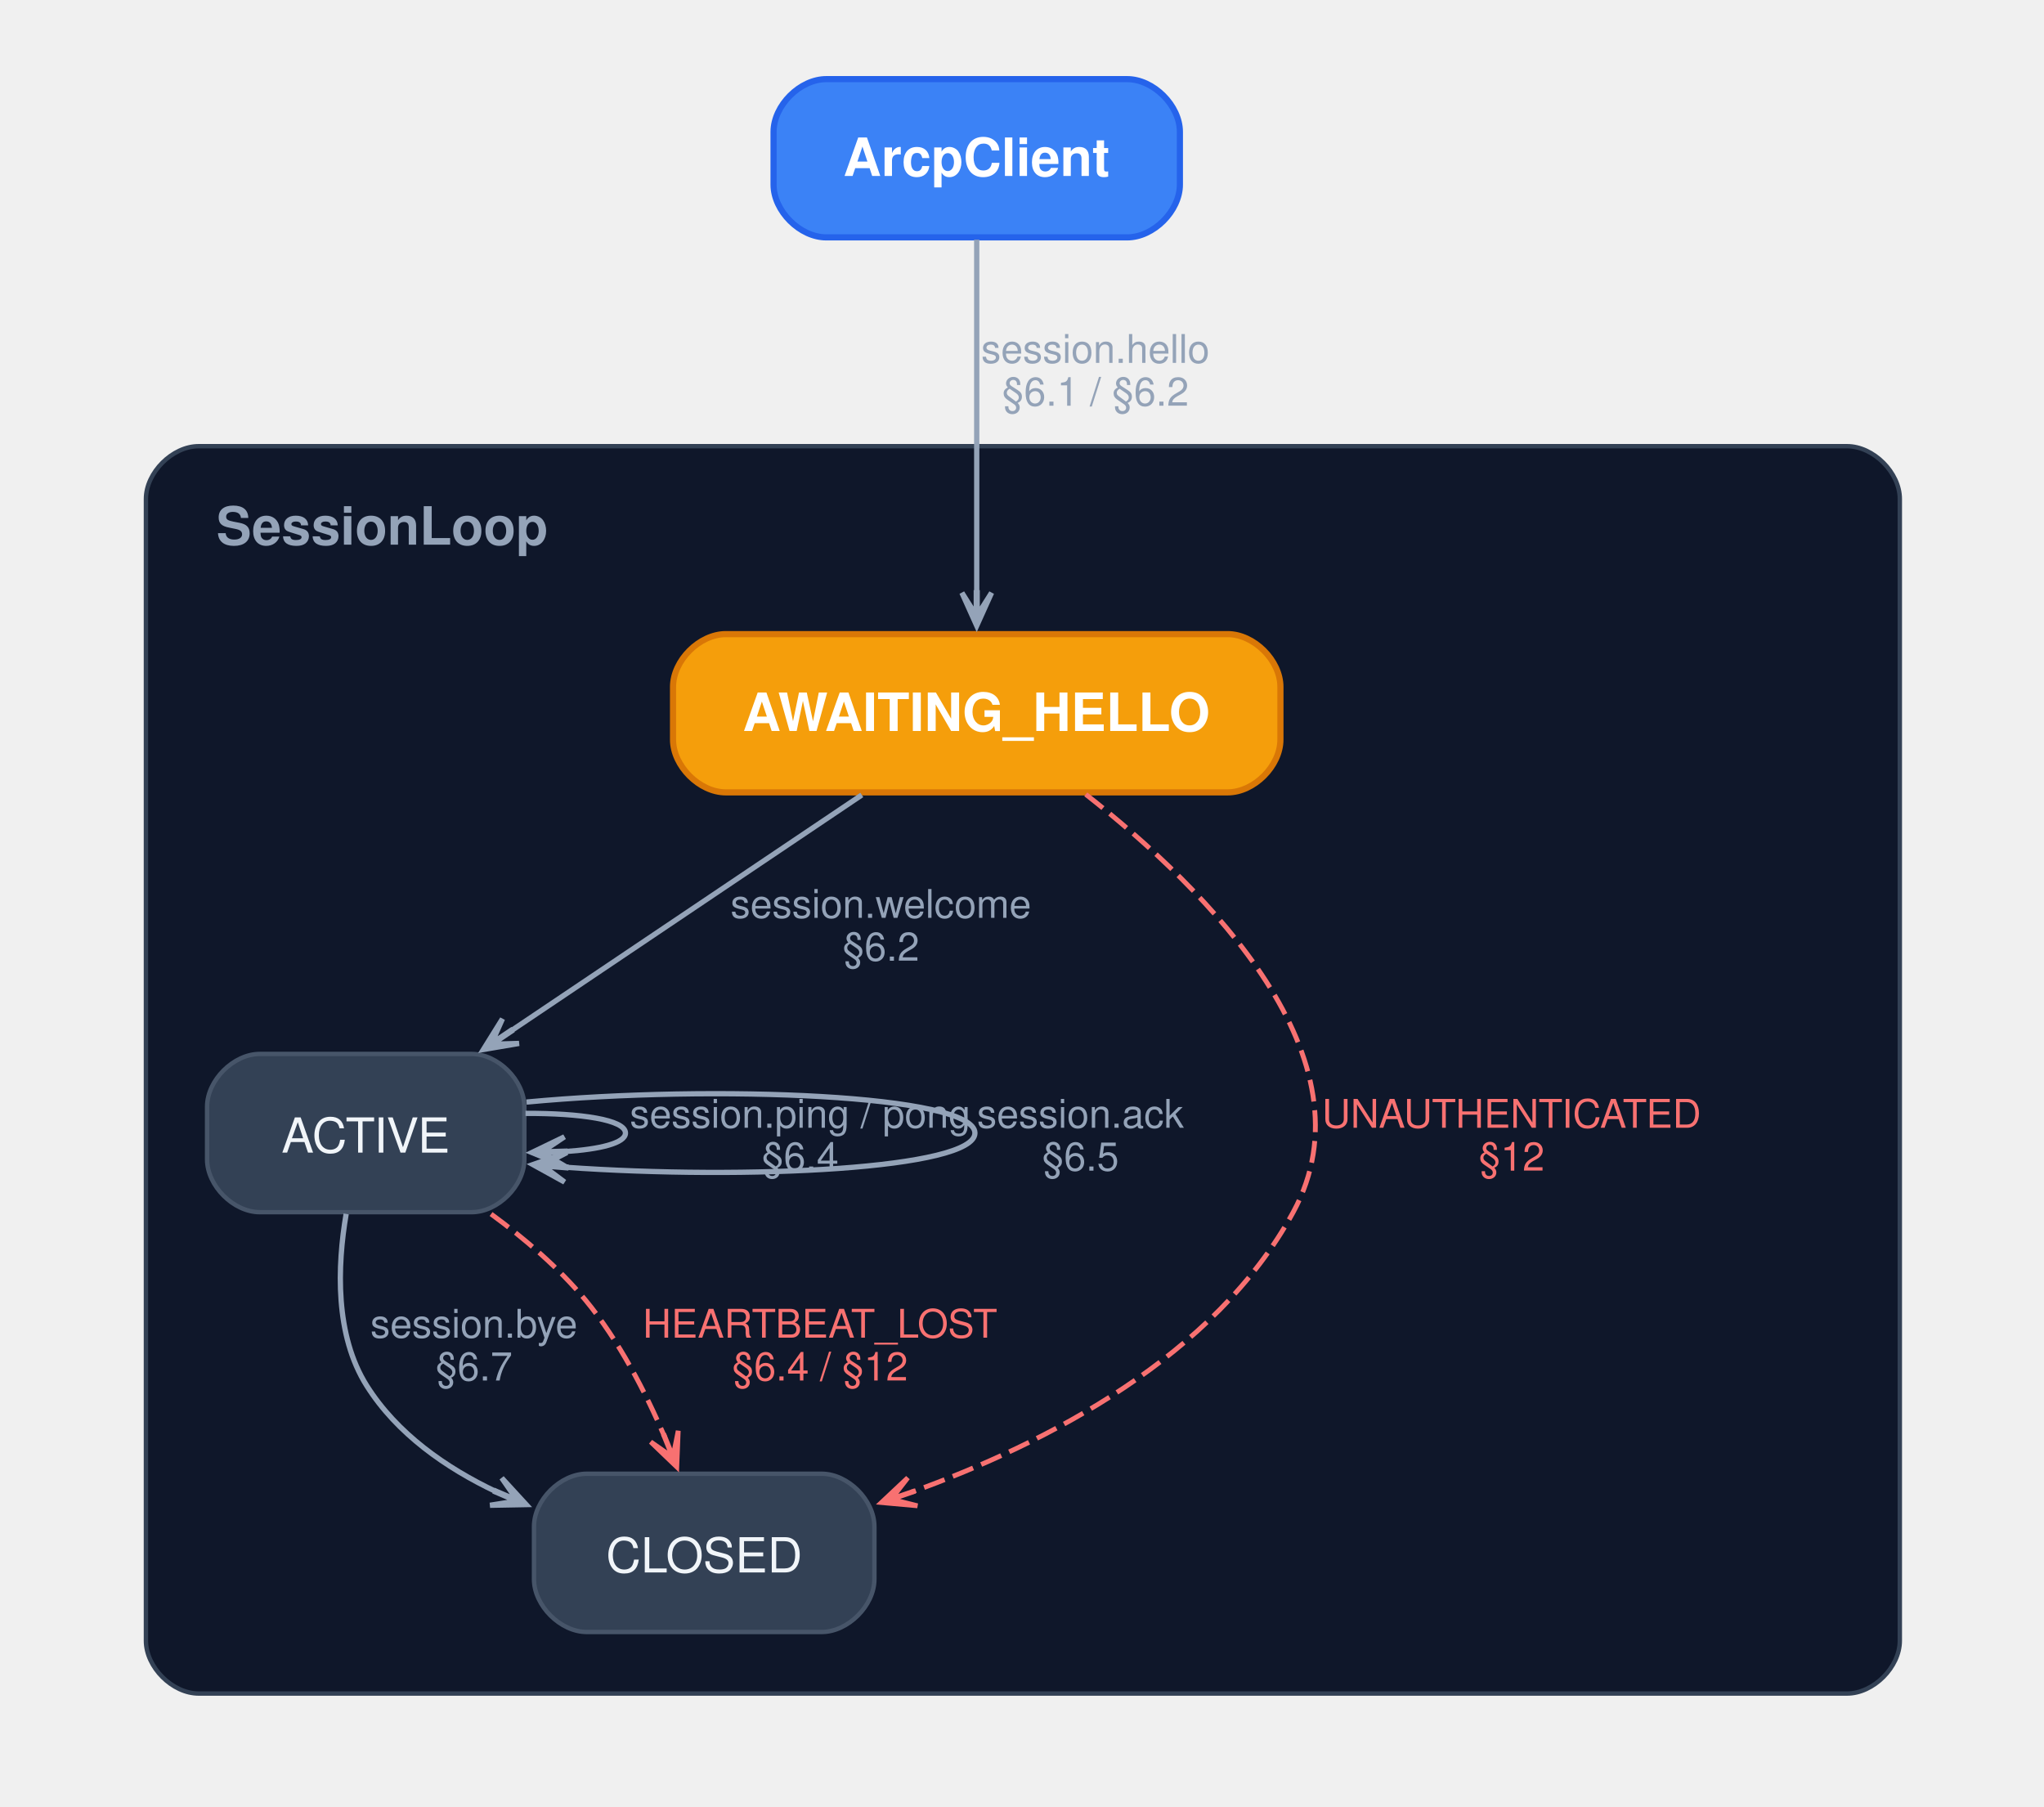
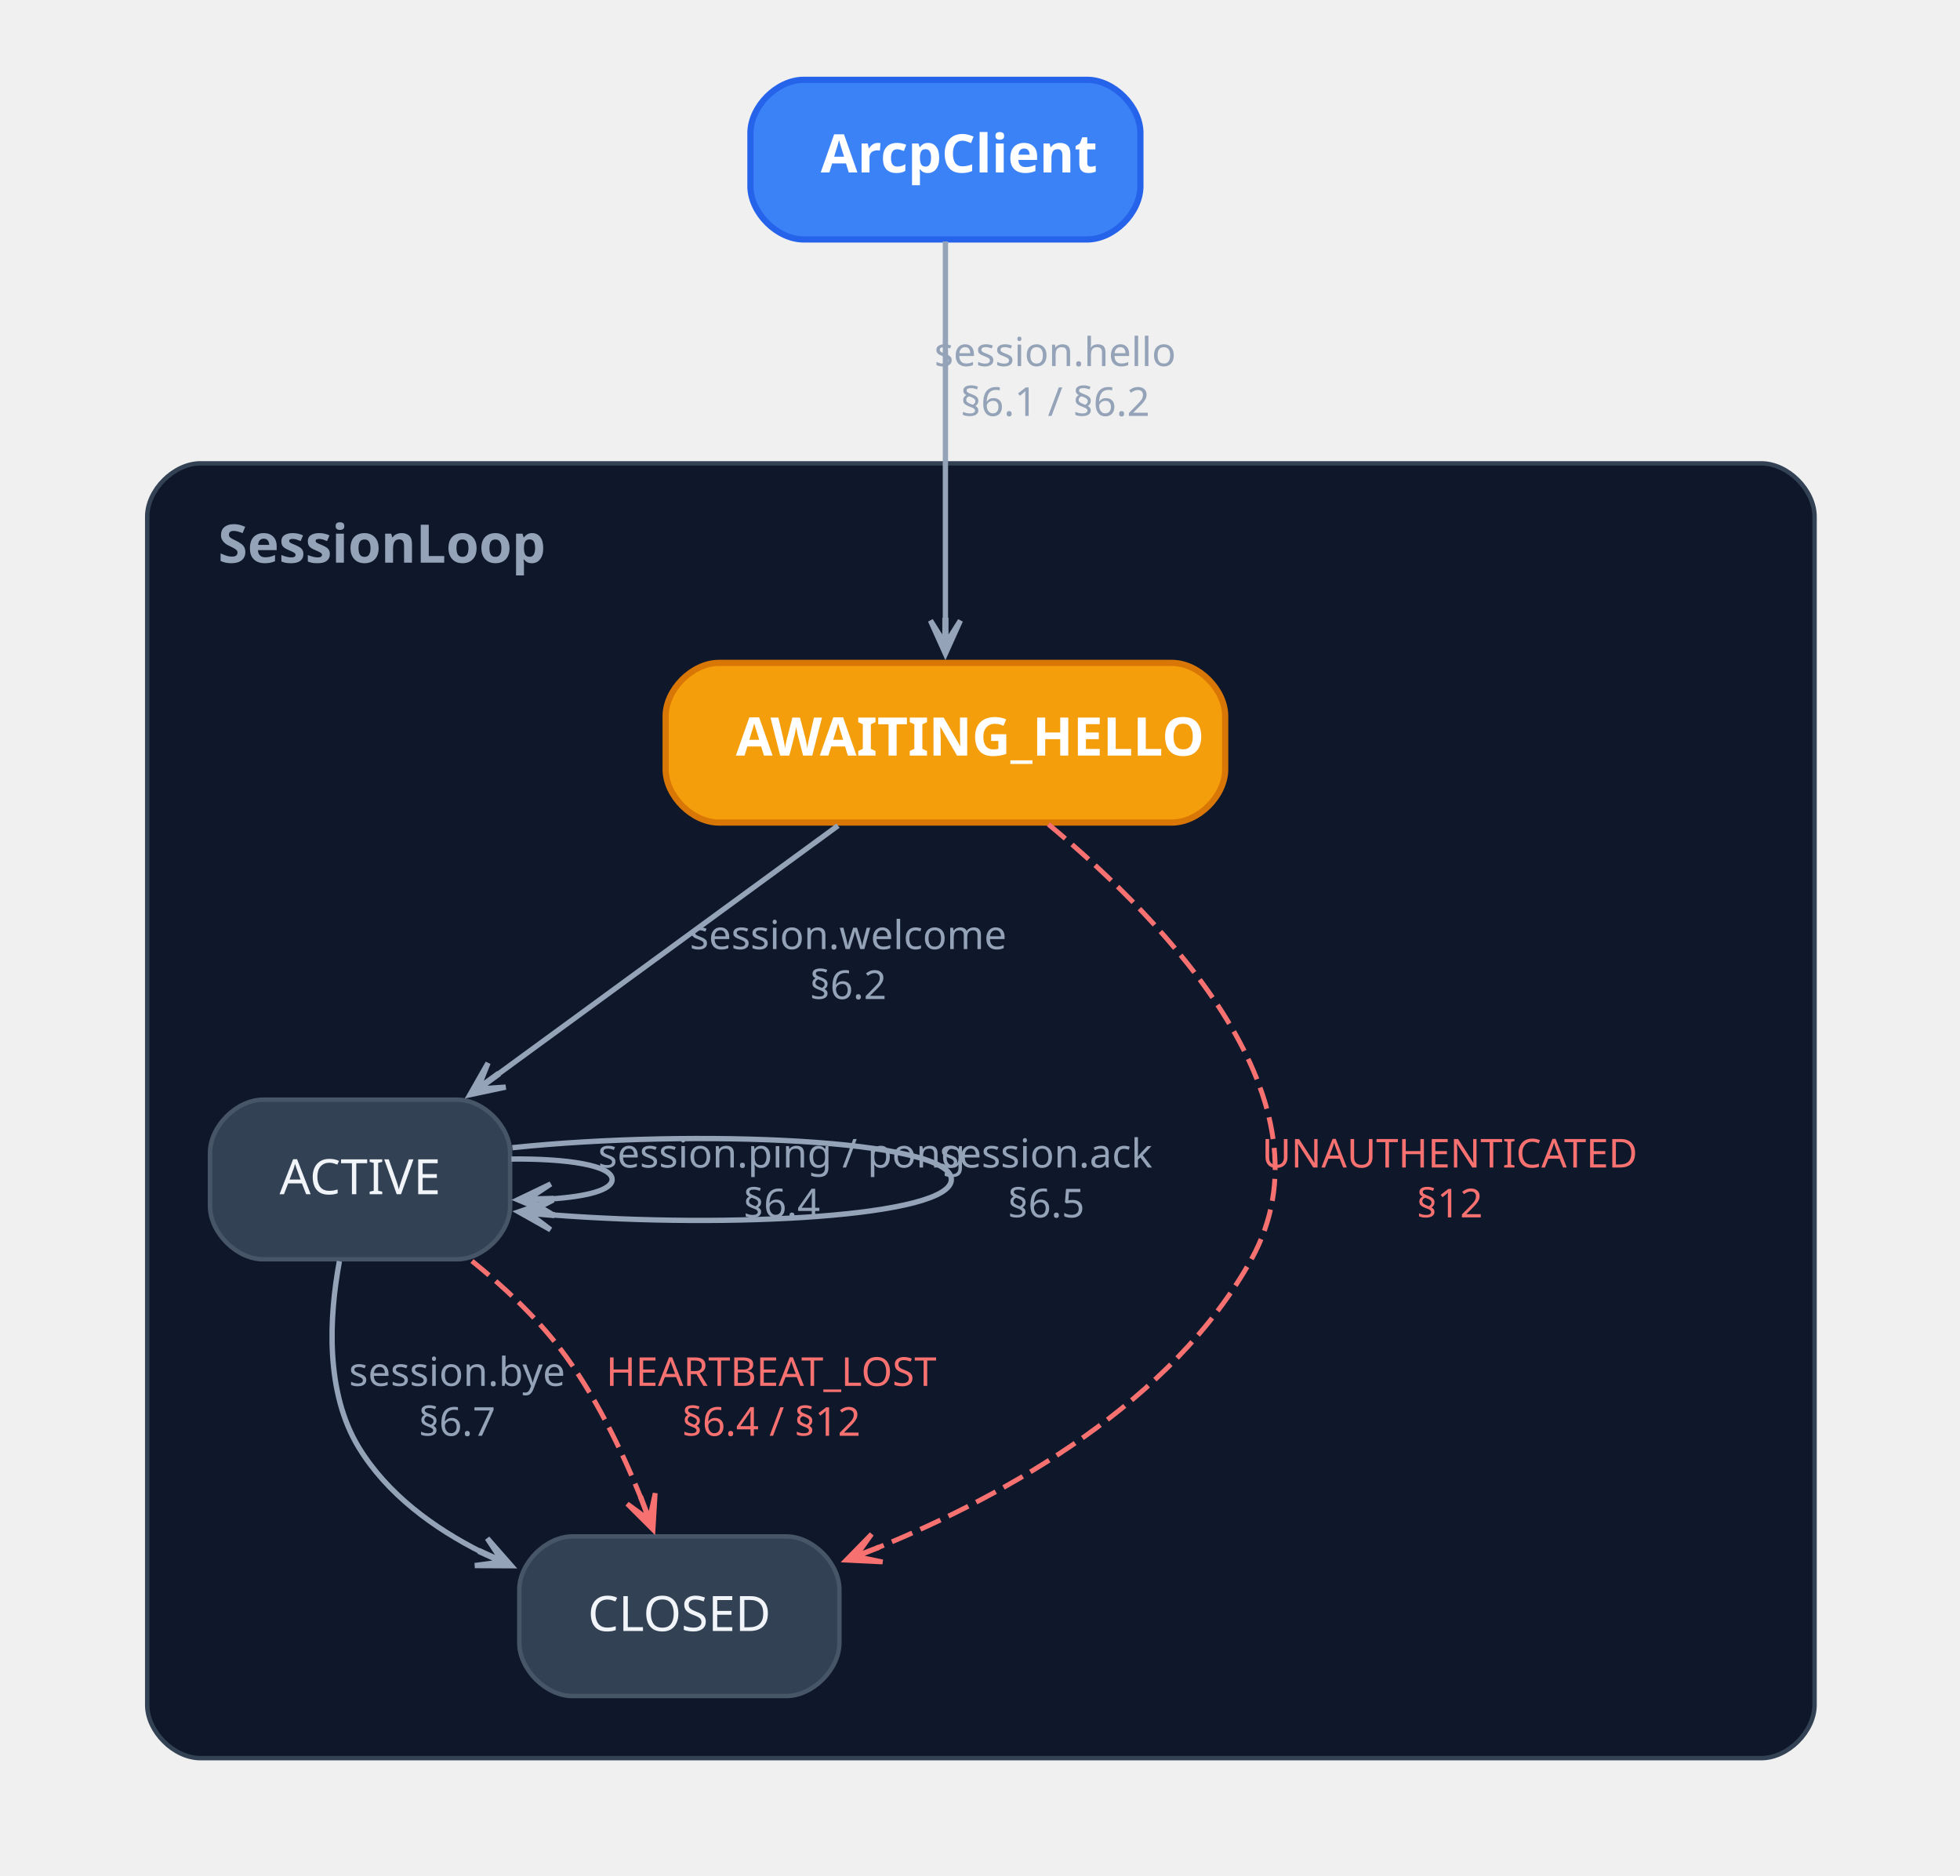
- <svg xmlns="http://www.w3.org/2000/svg" width="465pt" height="411pt" viewBox="0.00 0.00 465.00 411.00">
-   <g id="graph0" class="graph" transform="scale(1 1) rotate(0) translate(25.2 393.25)">
+ <svg xmlns="http://www.w3.org/2000/svg" width="442pt" height="423pt" viewBox="0.00 0.00 442.00 423.00">
+   <g id="graph0" class="graph" transform="scale(1 1) rotate(0) translate(25.2 404.5)">
    <g id="clust1" class="cluster">
-       <path fill="#0f172a" stroke="#334155" d="M20,-8C20,-8 395,-8 395,-8 401,-8 407,-14 407,-20 407,-20 407,-279.75 407,-279.75 407,-285.75 401,-291.75 395,-291.75 395,-291.75 20,-291.75 20,-291.75 14,-291.75 8,-285.75 8,-279.75 8,-279.75 8,-20 8,-20 8,-14 14,-8 20,-8" />
-       <text xml:space="preserve" text-anchor="start" x="24" y="-269.35" font-family="Helvetica,sans-Serif" font-weight="bold" font-size="12.00" fill="#94a3b8">SessionLoop</text>
+       <path fill="#0f172a" stroke="#334155" d="M20,-8C20,-8 372,-8 372,-8 378,-8 384,-14 384,-20 384,-20 384,-288 384,-288 384,-294 378,-300 372,-300 372,-300 20,-300 20,-300 14,-300 8,-294 8,-288 8,-288 8,-20 8,-20 8,-14 14,-8 20,-8" />
+       <text xml:space="preserve" text-anchor="start" x="24" y="-277.6" font-family="TT Commons Pro Trial" font-weight="bold" font-size="12.00" fill="#94a3b8">SessionLoop</text>
    </g>
    <g id="node1" class="node">
-       <path fill="#3b82f6" stroke="#2563eb" stroke-width="1.4" d="M231.22,-375.25C231.22,-375.25 162.78,-375.25 162.78,-375.25 156.78,-375.25 150.78,-369.25 150.78,-363.25 150.78,-363.25 150.78,-351.25 150.78,-351.25 150.78,-345.25 156.78,-339.25 162.78,-339.25 162.78,-339.25 231.22,-339.25 231.22,-339.25 237.22,-339.25 243.22,-345.25 243.22,-351.25 243.22,-351.25 243.22,-363.25 243.22,-363.25 243.22,-369.25 237.22,-375.25 231.22,-375.25" />
-       <text xml:space="preserve" text-anchor="start" x="166.62" y="-353.23" font-family="Helvetica,sans-Serif" font-weight="bold" font-size="12.00" fill="white">ArcpClient</text>
+       <path fill="#3b82f6" stroke="#2563eb" stroke-width="1.4" d="M219.97,-386.5C219.97,-386.5 156.03,-386.5 156.03,-386.5 150.03,-386.5 144.03,-380.5 144.03,-374.5 144.03,-374.5 144.03,-362.5 144.03,-362.5 144.03,-356.5 150.03,-350.5 156.03,-350.5 156.03,-350.5 219.97,-350.5 219.97,-350.5 225.97,-350.5 231.97,-356.5 231.97,-362.5 231.97,-362.5 231.97,-374.5 231.97,-374.5 231.97,-380.5 225.97,-386.5 219.97,-386.5" />
+       <text xml:space="preserve" text-anchor="start" x="159.88" y="-365.6" font-family="TT Commons Pro Trial" font-weight="bold" font-size="12.00" fill="white">ArcpClient</text>
    </g>
    <g id="node2" class="node">
-       <path fill="#f59e0b" stroke="#d97706" stroke-width="1.4" d="M254.09,-249C254.09,-249 139.91,-249 139.91,-249 133.91,-249 127.91,-243 127.91,-237 127.91,-237 127.91,-225 127.91,-225 127.91,-219 133.91,-213 139.91,-213 139.91,-213 254.09,-213 254.09,-213 260.09,-213 266.09,-219 266.09,-225 266.09,-225 266.09,-237 266.09,-237 266.09,-243 260.09,-249 254.09,-249" />
-       <text xml:space="preserve" text-anchor="start" x="143.75" y="-226.97" font-family="Helvetica,sans-Serif" font-weight="bold" font-size="12.00" fill="white">AWAITING_HELLO</text>
+       <path fill="#f59e0b" stroke="#d97706" stroke-width="1.4" d="M239.09,-255C239.09,-255 136.91,-255 136.91,-255 130.91,-255 124.91,-249 124.91,-243 124.91,-243 124.91,-231 124.91,-231 124.91,-225 130.91,-219 136.91,-219 136.91,-219 239.09,-219 239.09,-219 245.09,-219 251.09,-225 251.09,-231 251.09,-231 251.09,-243 251.09,-243 251.09,-249 245.09,-255 239.09,-255" />
+       <text xml:space="preserve" text-anchor="start" x="140.75" y="-234.1" font-family="TT Commons Pro Trial" font-weight="bold" font-size="12.00" fill="white">AWAITING_HELLO</text>
    </g>
    <g id="edge1" class="edge">
-       <path fill="none" stroke="#94a3b8" stroke-width="1.2" d="M197,-338.71C197,-317.71 197,-282.35 197,-258.13" />
-       <polygon fill="#94a3b8" stroke="#94a3b8" stroke-width="1.2" points="197,-250.91 200.38,-258.41 197.1,-253.2 197.1,-258.41 197,-258.41 196.9,-258.41 196.9,-253.2 193.63,-258.41 197,-250.91" />
-       <text xml:space="preserve" text-anchor="middle" x="224" y="-310.7" font-family="Helvetica,sans-Serif" font-size="9.00" fill="#94a3b8">session.hello</text>
-       <text xml:space="preserve" text-anchor="middle" x="224" y="-300.95" font-family="Helvetica,sans-Serif" font-size="9.00" fill="#94a3b8">§6.1 / §6.2</text>
+       <path fill="none" stroke="#94a3b8" stroke-width="1.2" d="M188,-350.04C188,-328.02 188,-289.98 188,-264.41" />
+       <polygon fill="#94a3b8" stroke="#94a3b8" stroke-width="1.2" points="188,-257.06 191.38,-264.56 188.1,-259.35 188.1,-264.56 188,-264.56 187.9,-264.56 187.9,-259.35 184.63,-264.56 188,-257.06" />
+       <text xml:space="preserve" text-anchor="middle" x="212.75" y="-321.95" font-family="TT Commons Pro Trial" font-size="9.00" fill="#94a3b8">session.hello</text>
+       <text xml:space="preserve" text-anchor="middle" x="212.75" y="-310.7" font-family="TT Commons Pro Trial" font-size="9.00" fill="#94a3b8">§6.1 / §6.2</text>
    </g>
    <g id="node3" class="node">
-       <path fill="#334155" stroke="#475569" d="M82.09,-153.5C82.09,-153.5 33.91,-153.5 33.91,-153.5 27.91,-153.5 21.91,-147.5 21.91,-141.5 21.91,-141.5 21.91,-129.5 21.91,-129.5 21.91,-123.5 27.91,-117.5 33.91,-117.5 33.91,-117.5 82.09,-117.5 82.09,-117.5 88.09,-117.5 94.09,-123.5 94.09,-129.5 94.09,-129.5 94.09,-141.5 94.09,-141.5 94.09,-147.5 88.09,-153.5 82.09,-153.5" />
-       <text xml:space="preserve" text-anchor="middle" x="58" y="-131.05" font-family="Helvetica,sans-Serif" font-size="11.00" fill="#f1f5f9">ACTIVE</text>
+       <path fill="#334155" stroke="#475569" d="M77.84,-156.5C77.84,-156.5 34.16,-156.5 34.16,-156.5 28.16,-156.5 22.16,-150.5 22.16,-144.5 22.16,-144.5 22.16,-132.5 22.16,-132.5 22.16,-126.5 28.16,-120.5 34.16,-120.5 34.16,-120.5 77.84,-120.5 77.84,-120.5 83.84,-120.5 89.84,-126.5 89.84,-132.5 89.84,-132.5 89.84,-144.5 89.84,-144.5 89.84,-150.5 83.84,-156.5 77.84,-156.5" />
+       <text xml:space="preserve" text-anchor="middle" x="56" y="-135.18" font-family="TT Commons Pro Trial" font-size="11.00" fill="#f1f5f9">ACTIVE</text>
    </g>
    <g id="edge2" class="edge">
-       <path fill="none" stroke="#94a3b8" stroke-width="1.2" d="M170.86,-212.41C148.19,-197.17 115.29,-175.03 90.85,-158.6" />
-       <polygon fill="#94a3b8" stroke="#94a3b8" stroke-width="1.2" points="84.77,-154.51 92.88,-155.89 86.73,-155.7 91.05,-158.61 90.99,-158.69 90.94,-158.78 86.61,-155.87 89.11,-161.49 84.77,-154.51" />
-       <text xml:space="preserve" text-anchor="middle" x="175.2" y="-184.45" font-family="Helvetica,sans-Serif" font-size="9.00" fill="#94a3b8">session.welcome</text>
-       <text xml:space="preserve" text-anchor="middle" x="175.2" y="-174.7" font-family="Helvetica,sans-Serif" font-size="9.00" fill="#94a3b8">§6.2</text>
+       <path fill="none" stroke="#94a3b8" stroke-width="1.2" d="M163.79,-218.3C142.07,-202.42 110.09,-179.05 86.61,-161.88" />
+       <polygon fill="#94a3b8" stroke="#94a3b8" stroke-width="1.2" points="80.79,-157.63 88.84,-159.33 82.7,-158.9 86.91,-161.97 86.85,-162.05 86.79,-162.13 82.58,-159.06 84.86,-164.78 80.79,-157.63" />
+       <text xml:space="preserve" text-anchor="middle" x="166.07" y="-190.45" font-family="TT Commons Pro Trial" font-size="9.00" fill="#94a3b8">session.welcome</text>
+       <text xml:space="preserve" text-anchor="middle" x="166.07" y="-179.2" font-family="TT Commons Pro Trial" font-size="9.00" fill="#94a3b8">§6.2</text>
    </g>
    <g id="node4" class="node">
-       <path fill="#334155" stroke="#475569" d="M161.72,-58C161.72,-58 108.28,-58 108.28,-58 102.28,-58 96.28,-52 96.28,-46 96.28,-46 96.28,-34 96.28,-34 96.28,-28 102.28,-22 108.28,-22 108.28,-22 161.72,-22 161.72,-22 167.72,-22 173.72,-28 173.72,-34 173.72,-34 173.72,-46 173.72,-46 173.72,-52 167.72,-58 161.72,-58" />
-       <text xml:space="preserve" text-anchor="middle" x="135" y="-35.55" font-family="Helvetica,sans-Serif" font-size="11.00" fill="#f1f5f9">CLOSED</text>
+       <path fill="#334155" stroke="#475569" d="M152.09,-58C152.09,-58 103.91,-58 103.91,-58 97.91,-58 91.91,-52 91.91,-46 91.91,-46 91.91,-34 91.91,-34 91.91,-28 97.91,-22 103.91,-22 103.91,-22 152.09,-22 152.09,-22 158.09,-22 164.09,-28 164.09,-34 164.09,-34 164.09,-46 164.09,-46 164.09,-52 158.09,-58 152.09,-58" />
+       <text xml:space="preserve" text-anchor="middle" x="128" y="-36.67" font-family="TT Commons Pro Trial" font-size="11.00" fill="#f1f5f9">CLOSED</text>
    </g>
    <g id="edge6" class="edge">
-       <path fill="none" stroke="#f87171" stroke-width="1.1" stroke-dasharray="5,2" d="M221.81,-212.55C249.45,-190.83 287.94,-152.34 269,-117.5 251.2,-84.77 213.2,-65.03 182.19,-53.82" />
-       <polygon fill="#f87171" stroke="#f87171" stroke-width="1.1" points="175.33,-51.45 183.52,-50.71 177.63,-52.19 182.44,-53.85 182.42,-53.9 182.4,-53.94 177.59,-52.28 181.32,-57.09 175.33,-51.45" />
-       <text xml:space="preserve" text-anchor="middle" x="318.67" y="-136.7" font-family="Helvetica,sans-Serif" font-size="9.00" fill="#f87171">UNAUTHENTICATED</text>
-       <text xml:space="preserve" text-anchor="middle" x="318.67" y="-126.95" font-family="Helvetica,sans-Serif" font-size="9.00" fill="#f87171">§12</text>
+       <path fill="none" stroke="#f87171" stroke-width="1.1" stroke-dasharray="5,2" d="M211.23,-218.6C238.19,-196.16 276.59,-155.84 257,-120.5 239.16,-88.32 202.32,-67.57 172.55,-55.37" />
+       <polygon fill="#f87171" stroke="#f87171" stroke-width="1.1" points="165.62,-52.65 173.83,-52.25 167.88,-53.48 172.61,-55.34 172.6,-55.39 172.58,-55.44 167.84,-53.57 171.36,-58.53 165.62,-52.65" />
+       <text xml:space="preserve" text-anchor="middle" x="301.73" y="-141.2" font-family="TT Commons Pro Trial" font-size="9.00" fill="#f87171">UNAUTHENTICATED</text>
+       <text xml:space="preserve" text-anchor="middle" x="301.73" y="-129.95" font-family="TT Commons Pro Trial" font-size="9.00" fill="#f87171">§12</text>
    </g>
    <g id="edge3" class="edge">
-       <path fill="none" stroke="#94a3b8" stroke-width="1.2" d="M94.35,-139.98C106.93,-140.02 117.09,-138.53 117.09,-135.5 117.09,-133.23 111.38,-131.82 103.21,-131.28" />
-       <polygon fill="#94a3b8" stroke="#94a3b8" stroke-width="1.2" points="95.81,-131.07 103.41,-127.91 98.1,-131.03 103.31,-131.18 103.31,-131.28 103.31,-131.38 98.1,-131.23 103.21,-134.65 95.81,-131.07" />
-       <text xml:space="preserve" text-anchor="middle" x="156.84" y="-136.7" font-family="Helvetica,sans-Serif" font-size="9.00" fill="#94a3b8">session.ping / pong</text>
-       <text xml:space="preserve" text-anchor="middle" x="156.84" y="-126.95" font-family="Helvetica,sans-Serif" font-size="9.00" fill="#94a3b8">§6.4</text>
+       <path fill="none" stroke="#94a3b8" stroke-width="1.2" d="M90.13,-143.11C102.61,-143.24 112.84,-141.7 112.84,-138.5 112.84,-136.1 107.09,-134.64 98.94,-134.11" />
+       <polygon fill="#94a3b8" stroke="#94a3b8" stroke-width="1.2" points="91.59,-133.93 99.17,-130.74 93.88,-133.88 99.09,-134.01 99.09,-134.11 99.08,-134.21 93.87,-134.08 99,-137.49 91.59,-133.93" />
+       <text xml:space="preserve" text-anchor="middle" x="151.09" y="-141.2" font-family="TT Commons Pro Trial" font-size="9.00" fill="#94a3b8">session.ping / pong</text>
+       <text xml:space="preserve" text-anchor="middle" x="151.09" y="-129.95" font-family="TT Commons Pro Trial" font-size="9.00" fill="#94a3b8">§6.4</text>
    </g>
    <g id="edge4" class="edge">
-       <path fill="none" stroke="#94a3b8" stroke-width="1.2" d="M94.58,-142.55C137.24,-146.57 196.59,-144.22 196.59,-135.5 196.59,-127.36 144.86,-124.77 103.28,-127.73" />
-       <polygon fill="#94a3b8" stroke="#94a3b8" stroke-width="1.2" points="96.04,-128.33 103.24,-124.35 98.31,-128.04 103.51,-127.61 103.51,-127.71 103.52,-127.81 98.33,-128.24 103.79,-131.08 96.04,-128.33" />
-       <text xml:space="preserve" text-anchor="middle" x="220.59" y="-136.7" font-family="Helvetica,sans-Serif" font-size="9.00" fill="#94a3b8">session.ack</text>
-       <text xml:space="preserve" text-anchor="middle" x="220.59" y="-126.95" font-family="Helvetica,sans-Serif" font-size="9.00" fill="#94a3b8">§6.5</text>
+       <path fill="none" stroke="#94a3b8" stroke-width="1.2" d="M90.34,-145.67C131.48,-149.96 189.34,-147.57 189.34,-138.5 189.34,-130.07 139.33,-127.41 99.24,-130.52" />
+       <polygon fill="#94a3b8" stroke="#94a3b8" stroke-width="1.2" points="91.79,-131.2 98.96,-127.16 94.06,-130.89 99.25,-130.42 99.26,-130.52 99.27,-130.62 94.08,-131.09 99.57,-133.88 91.79,-131.2" />
+       <text xml:space="preserve" text-anchor="middle" x="210.72" y="-141.2" font-family="TT Commons Pro Trial" font-size="9.00" fill="#94a3b8">session.ack</text>
+       <text xml:space="preserve" text-anchor="middle" x="210.72" y="-129.95" font-family="TT Commons Pro Trial" font-size="9.00" fill="#94a3b8">§6.5</text>
    </g>
    <g id="edge5" class="edge">
-       <path fill="none" stroke="#94a3b8" stroke-width="1.2" d="M53.55,-117.11C51.52,-105.2 50.97,-89.53 58.25,-78 65.11,-67.12 76.17,-59.37 87.77,-53.87" />
-       <polygon fill="#94a3b8" stroke="#94a3b8" stroke-width="1.2" points="94.51,-50.98 88.94,-57.04 92.44,-51.98 87.65,-54.03 87.61,-53.94 87.57,-53.84 92.36,-51.79 86.28,-50.83 94.51,-50.98" />
-       <text xml:space="preserve" text-anchor="middle" x="82.62" y="-88.95" font-family="Helvetica,sans-Serif" font-size="9.00" fill="#94a3b8">session.bye</text>
-       <text xml:space="preserve" text-anchor="middle" x="82.62" y="-79.2" font-family="Helvetica,sans-Serif" font-size="9.00" fill="#94a3b8">§6.7</text>
+       <path fill="none" stroke="#94a3b8" stroke-width="1.2" d="M51.34,-120.06C49.01,-107.45 48.1,-90.51 55.75,-78 62.14,-67.55 72.52,-59.93 83.44,-54.43" />
+       <polygon fill="#94a3b8" stroke="#94a3b8" stroke-width="1.2" points="90.11,-51.39 84.68,-57.57 88.07,-52.43 83.32,-54.59 83.28,-54.5 83.24,-54.41 87.98,-52.24 81.88,-51.43 90.11,-51.39" />
+       <text xml:space="preserve" text-anchor="middle" x="77.88" y="-91.95" font-family="TT Commons Pro Trial" font-size="9.00" fill="#94a3b8">session.bye</text>
+       <text xml:space="preserve" text-anchor="middle" x="77.88" y="-80.7" font-family="TT Commons Pro Trial" font-size="9.00" fill="#94a3b8">§6.7</text>
    </g>
    <g id="edge7" class="edge">
-       <path fill="none" stroke="#f87171" stroke-width="1.1" stroke-dasharray="5,2" d="M86.52,-117.08C94.15,-111.49 101.95,-104.83 108,-97.5 115.59,-88.3 121.63,-76.61 126.06,-66.26" />
-       <polygon fill="#f87171" stroke="#f87171" stroke-width="1.1" points="128.76,-59.56 129.09,-67.77 127.91,-61.81 126,-66.53 125.96,-66.51 125.91,-66.49 127.81,-61.77 122.83,-65.25 128.76,-59.56" />
-       <text xml:space="preserve" text-anchor="middle" x="161.34" y="-88.95" font-family="Helvetica,sans-Serif" font-size="9.00" fill="#f87171">HEARTBEAT_LOST</text>
-       <text xml:space="preserve" text-anchor="middle" x="161.34" y="-79.2" font-family="Helvetica,sans-Serif" font-size="9.00" fill="#f87171">§6.4 / §12</text>
+       <path fill="none" stroke="#f87171" stroke-width="1.1" stroke-dasharray="5,2" d="M81.24,-120.11C88.25,-114.44 95.46,-107.72 101,-100.5 108.81,-90.32 114.99,-77.51 119.46,-66.39" />
+       <polygon fill="#f87171" stroke="#f87171" stroke-width="1.1" points="122.06,-59.54 122.55,-67.75 121.25,-61.81 119.45,-66.57 119.4,-66.55 119.35,-66.53 121.16,-61.77 116.24,-65.35 122.06,-59.54" />
+       <text xml:space="preserve" text-anchor="middle" x="148.74" y="-91.95" font-family="TT Commons Pro Trial" font-size="9.00" fill="#f87171">HEARTBEAT_LOST</text>
+       <text xml:space="preserve" text-anchor="middle" x="148.74" y="-80.7" font-family="TT Commons Pro Trial" font-size="9.00" fill="#f87171">§6.4 / §12</text>
    </g>
  </g>
</svg>
